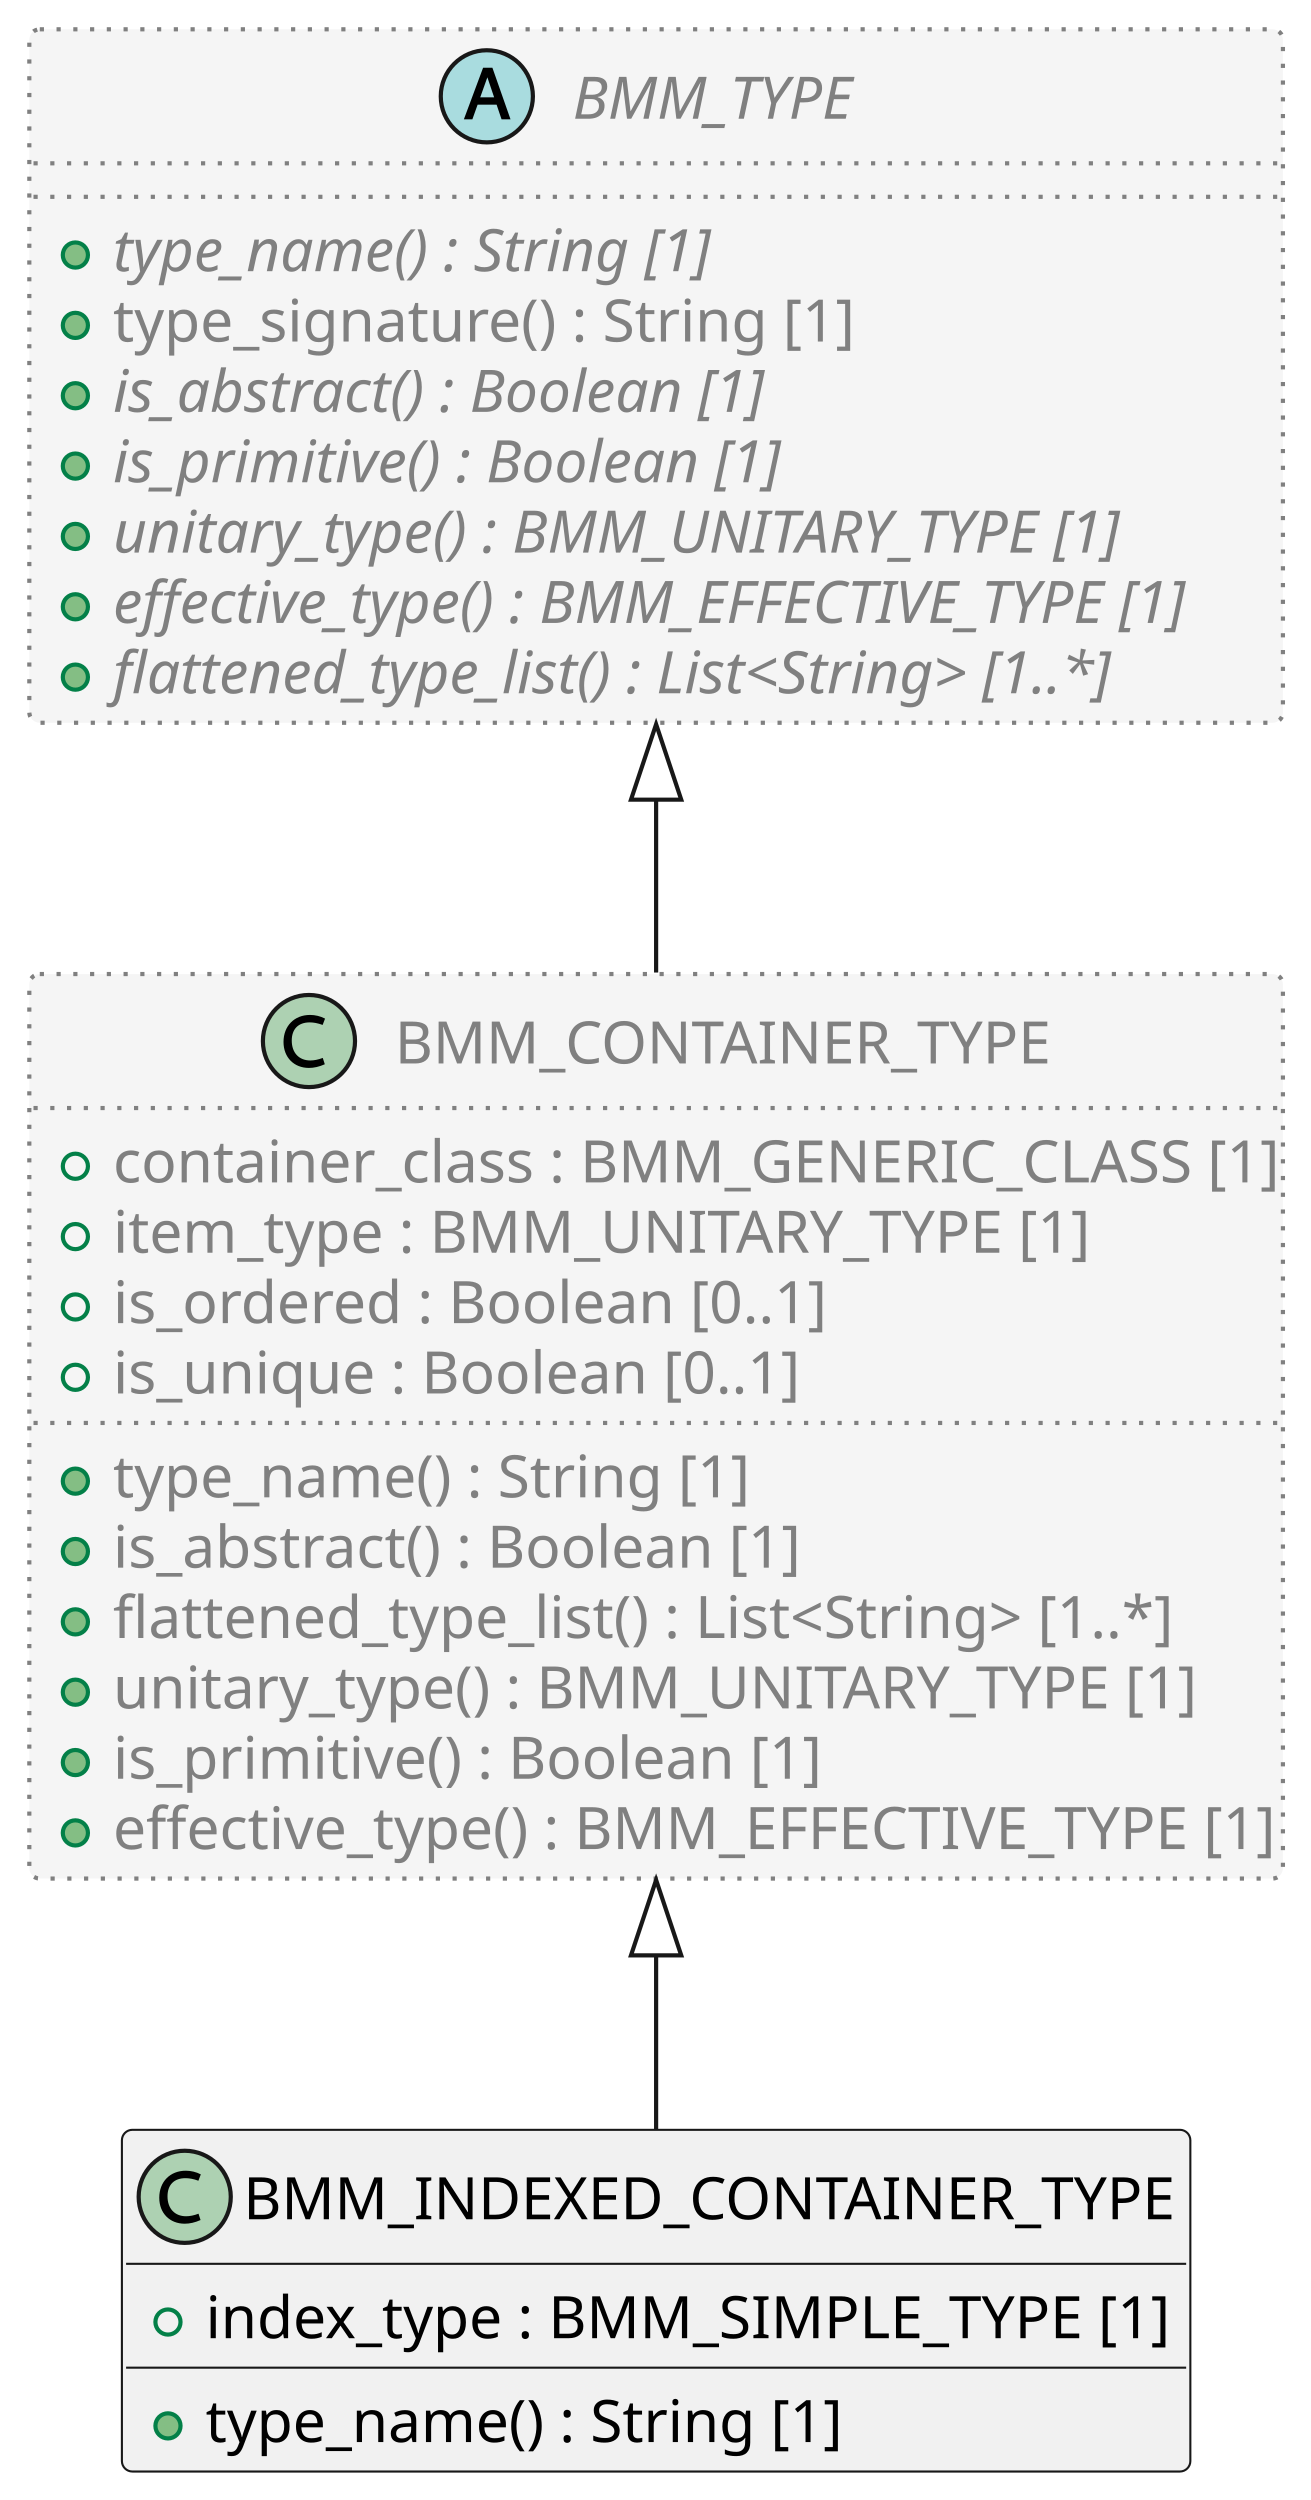
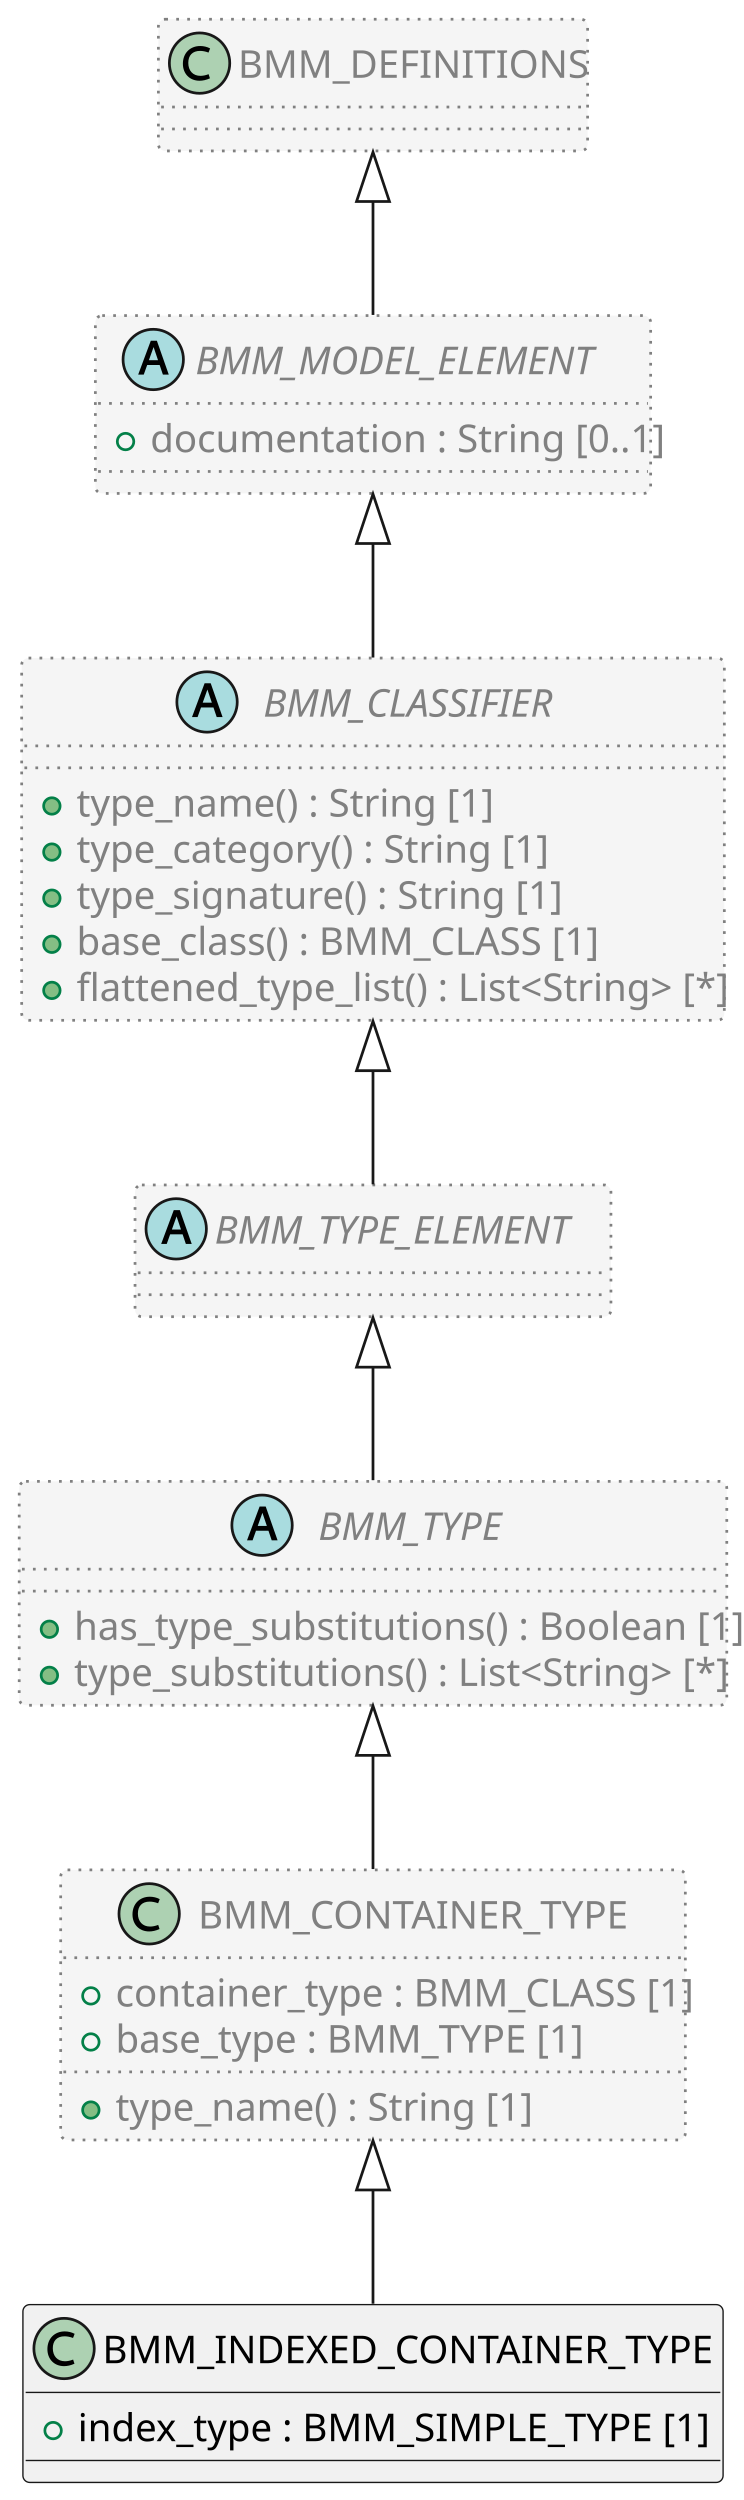
- <svg xmlns="http://www.w3.org/2000/svg" contentStyleType="text/css" data-diagram-type="CLASS" height="597px" preserveAspectRatio="none" style="width:313px;height:597px;background:#FFFFFF;" version="1.1" viewBox="0 0 313 597" width="313px" zoomAndPan="magnify">
+ <svg xmlns="http://www.w3.org/2000/svg" contentStyleType="text/css" data-diagram-type="CLASS" height="911px" preserveAspectRatio="none" style="width:271px;height:911px;background:#FFFFFF;" version="1.1" viewBox="0 0 271 911" width="271px" zoomAndPan="magnify">
  <defs />
  <g>
    <g class="entity" data-entity="BMM_INDEXED_CONTAINER_TYPE" data-source-line="2" data-uid="ent0002" id="entity_BMM_INDEXED_CONTAINER_TYPE">
-       <rect fill="#F1F1F1" height="81.6" rx="2.5" ry="2.5" style="stroke:#181818;stroke-width:0.5;" width="255.145" x="29.11" y="508.6" />
-       <ellipse cx="44.11" cy="524.6" fill="#ADD1B2" rx="11" ry="11" style="stroke:#181818;stroke-width:1;" />
-       <path d="M44.11,531.022 C45.282,531.022 46.516,530.756 47.891,530.147 L47.407,528.631 C46.313,529.053 45.297,529.241 44.438,529.241 C41.719,529.241 40.001,527.397 40.001,524.491 C40.001,521.741 41.563,520.147 44.297,520.147 C45.219,520.147 46.235,520.334 47.376,520.756 L47.954,519.241 C46.86,518.663 45.563,518.366 44.376,518.366 C40.61,518.366 38.032,521.006 38.032,524.819 C38.032,528.491 40.516,531.022 44.11,531.022 Z " fill="#000000" />
-       <text fill="#000000" font-family="sans-serif" font-size="14" lengthAdjust="spacing" textLength="223.145" x="58.11" y="529.962">BMM_INDEXED_CONTAINER_TYPE</text>
-       <line style="stroke:#181818;stroke-width:0.5;" x1="30.11" x2="283.255" y1="540.6" y2="540.6" />
-       <ellipse cx="40.11" cy="554.5" fill="none" rx="3" ry="3" style="stroke:#038048;stroke-width:1;" />
-       <text fill="#000000" font-family="sans-serif" font-size="14" lengthAdjust="spacing" textLength="222.403" x="49.11" y="558.362">index_type : BMM_SIMPLE_TYPE [1]</text>
-       <line style="stroke:#181818;stroke-width:0.5;" x1="30.11" x2="283.255" y1="565.4" y2="565.4" />
-       <ellipse cx="40.11" cy="579.3" fill="#84BE84" rx="3" ry="3" style="stroke:#038048;stroke-width:1;" />
-       <text fill="#000000" font-family="sans-serif" font-size="14" lengthAdjust="spacing" textLength="143.471" x="49.11" y="583.162">type_name() : String [1]</text>
+       <rect fill="#F1F1F1" height="64.8" rx="2.5" ry="2.5" style="stroke:#181818;stroke-width:0.5;" width="255.145" x="8.35" y="839.8" />
+       <ellipse cx="23.35" cy="855.8" fill="#ADD1B2" rx="11" ry="11" style="stroke:#181818;stroke-width:1;" />
+       <path d="M23.35,862.222 C24.522,862.222 25.756,861.956 27.131,861.347 L26.647,859.831 C25.553,860.253 24.538,860.441 23.678,860.441 C20.959,860.441 19.241,858.597 19.241,855.691 C19.241,852.941 20.803,851.347 23.538,851.347 C24.459,851.347 25.475,851.534 26.616,851.956 L27.194,850.441 C26.1,849.862 24.803,849.566 23.616,849.566 C19.85,849.566 17.272,852.206 17.272,856.019 C17.272,859.691 19.756,862.222 23.35,862.222 Z " fill="#000000" />
+       <text fill="#000000" font-family="sans-serif" font-size="14" lengthAdjust="spacing" textLength="223.145" x="37.35" y="861.162">BMM_INDEXED_CONTAINER_TYPE</text>
+       <line style="stroke:#181818;stroke-width:0.5;" x1="9.35" x2="262.495" y1="871.8" y2="871.8" />
+       <ellipse cx="19.35" cy="885.7" fill="none" rx="3" ry="3" style="stroke:#038048;stroke-width:1;" />
+       <text fill="#000000" font-family="sans-serif" font-size="14" lengthAdjust="spacing" textLength="222.403" x="28.35" y="889.562">index_type : BMM_SIMPLE_TYPE [1]</text>
+       <line style="stroke:#181818;stroke-width:0.5;" x1="9.35" x2="262.495" y1="896.6" y2="896.6" />
    </g>
-     <g class="entity" data-entity="BMM_CONTAINER_TYPE" data-source-line="7" data-uid="ent0003" id="entity_BMM_CONTAINER_TYPE">
-       <rect fill="#F5F5F5" height="215.999" rx="2.5" ry="2.5" style="stroke:#808080;stroke-width:1;stroke-dasharray:1,3;" width="299.363" x="7" y="232.6" />
-       <ellipse cx="73.78" cy="248.6" fill="#ADD1B2" rx="11" ry="11" style="stroke:#181818;stroke-width:1;" />
-       <path d="M73.78,255.022 C74.952,255.022 76.186,254.756 77.561,254.147 L77.077,252.631 C75.983,253.053 74.967,253.241 74.108,253.241 C71.389,253.241 69.67,251.397 69.67,248.491 C69.67,245.741 71.233,244.147 73.967,244.147 C74.889,244.147 75.905,244.334 77.045,244.756 L77.624,243.241 C76.53,242.662 75.233,242.366 74.045,242.366 C70.28,242.366 67.702,245.006 67.702,248.819 C67.702,252.491 70.186,255.022 73.78,255.022 Z " fill="#000000" />
-       <text fill="#808080" font-family="sans-serif" font-size="14" lengthAdjust="spacing" textLength="157.303" x="94.28" y="253.962">BMM_CONTAINER_TYPE</text>
-       <line style="stroke:#808080;stroke-width:1;stroke-dasharray:1,3;" x1="8" x2="305.363" y1="264.6" y2="264.6" />
-       <ellipse cx="18" cy="278.5" fill="none" rx="3" ry="3" style="stroke:#038048;stroke-width:1;" />
-       <text fill="#808080" font-family="sans-serif" font-size="14" lengthAdjust="spacing" textLength="270.367" x="27" y="282.362">container_class : BMM_GENERIC_CLASS [1]</text>
-       <ellipse cx="18" cy="295.3" fill="none" rx="3" ry="3" style="stroke:#038048;stroke-width:1;" />
-       <text fill="#808080" font-family="sans-serif" font-size="14" lengthAdjust="spacing" textLength="227.471" x="27" y="299.162">item_type : BMM_UNITARY_TYPE [1]</text>
-       <ellipse cx="18" cy="312.1" fill="none" rx="3" ry="3" style="stroke:#038048;stroke-width:1;" />
-       <text fill="#808080" font-family="sans-serif" font-size="14" lengthAdjust="spacing" textLength="161.573" x="27" y="315.962">is_ordered : Boolean [0..1]</text>
-       <ellipse cx="18" cy="328.9" fill="none" rx="3" ry="3" style="stroke:#038048;stroke-width:1;" />
-       <text fill="#808080" font-family="sans-serif" font-size="14" lengthAdjust="spacing" textLength="154.713" x="27" y="332.762">is_unique : Boolean [0..1]</text>
-       <line style="stroke:#808080;stroke-width:1;stroke-dasharray:1,3;" x1="8" x2="305.363" y1="339.8" y2="339.8" />
-       <ellipse cx="18" cy="353.7" fill="#84BE84" rx="3" ry="3" style="stroke:#038048;stroke-width:1;" />
-       <text fill="#808080" font-family="sans-serif" font-size="14" lengthAdjust="spacing" textLength="143.471" x="27" y="357.562">type_name() : String [1]</text>
-       <ellipse cx="18" cy="370.5" fill="#84BE84" rx="3" ry="3" style="stroke:#038048;stroke-width:1;" />
-       <text fill="#808080" font-family="sans-serif" font-size="14" lengthAdjust="spacing" textLength="155.735" x="27" y="374.362">is_abstract() : Boolean [1]</text>
-       <ellipse cx="18" cy="387.3" fill="#84BE84" rx="3" ry="3" style="stroke:#038048;stroke-width:1;" />
-       <text fill="#808080" font-family="sans-serif" font-size="14" lengthAdjust="spacing" textLength="243.137" x="27" y="391.161">flattened_type_list() : List&lt;String&gt; [1..*]</text>
-       <ellipse cx="18" cy="404.099" fill="#84BE84" rx="3" ry="3" style="stroke:#038048;stroke-width:1;" />
-       <text fill="#808080" font-family="sans-serif" font-size="14" lengthAdjust="spacing" textLength="251.019" x="27" y="407.961">unitary_type() : BMM_UNITARY_TYPE [1]</text>
-       <ellipse cx="18" cy="420.899" fill="#84BE84" rx="3" ry="3" style="stroke:#038048;stroke-width:1;" />
-       <text fill="#808080" font-family="sans-serif" font-size="14" lengthAdjust="spacing" textLength="160.173" x="27" y="424.761">is_primitive() : Boolean [1]</text>
-       <ellipse cx="18" cy="437.699" fill="#84BE84" rx="3" ry="3" style="stroke:#038048;stroke-width:1;" />
-       <text fill="#808080" font-family="sans-serif" font-size="14" lengthAdjust="spacing" textLength="273.363" x="27" y="441.561">effective_type() : BMM_EFFECTIVE_TYPE [1]</text>
+     <g class="entity" data-entity="BMM_CONTAINER_TYPE" data-source-line="6" data-uid="ent0003" id="entity_BMM_CONTAINER_TYPE">
+       <rect fill="#F5F5F5" height="98.4" rx="2.5" ry="2.5" style="stroke:#808080;stroke-width:1;stroke-dasharray:1,3;" width="227.627" x="22.11" y="681.4" />
+       <ellipse cx="54.356" cy="697.4" fill="#ADD1B2" rx="11" ry="11" style="stroke:#181818;stroke-width:1;" />
+       <path d="M54.356,703.822 C55.528,703.822 56.762,703.556 58.137,702.947 L57.653,701.431 C56.559,701.853 55.543,702.041 54.684,702.041 C51.965,702.041 50.246,700.197 50.246,697.291 C50.246,694.541 51.809,692.947 54.543,692.947 C55.465,692.947 56.481,693.134 57.621,693.556 L58.2,692.041 C57.106,691.462 55.809,691.166 54.621,691.166 C50.856,691.166 48.278,693.806 48.278,697.619 C48.278,701.291 50.762,703.822 54.356,703.822 Z " fill="#000000" />
+       <text fill="#808080" font-family="sans-serif" font-size="14" lengthAdjust="spacing" textLength="157.303" x="72.188" y="702.762">BMM_CONTAINER_TYPE</text>
+       <line style="stroke:#808080;stroke-width:1;stroke-dasharray:1,3;" x1="23.11" x2="248.737" y1="713.4" y2="713.4" />
+       <ellipse cx="33.11" cy="727.3" fill="none" rx="3" ry="3" style="stroke:#038048;stroke-width:1;" />
+       <text fill="#808080" font-family="sans-serif" font-size="14" lengthAdjust="spacing" textLength="201.627" x="42.11" y="731.162">container_type : BMM_CLASS [1]</text>
+       <ellipse cx="33.11" cy="744.1" fill="none" rx="3" ry="3" style="stroke:#038048;stroke-width:1;" />
+       <text fill="#808080" font-family="sans-serif" font-size="14" lengthAdjust="spacing" textLength="164.093" x="42.11" y="747.962">base_type : BMM_TYPE [1]</text>
+       <line style="stroke:#808080;stroke-width:1;stroke-dasharray:1,3;" x1="23.11" x2="248.737" y1="755" y2="755" />
+       <ellipse cx="33.11" cy="768.9" fill="#84BE84" rx="3" ry="3" style="stroke:#038048;stroke-width:1;" />
+       <text fill="#808080" font-family="sans-serif" font-size="14" lengthAdjust="spacing" textLength="143.471" x="42.11" y="772.762">type_name() : String [1]</text>
    </g>
-     <g class="entity" data-entity="BMM_TYPE" data-source-line="20" data-uid="ent0004" id="entity_BMM_TYPE">
-       <rect fill="#F5F5F5" height="165.6" rx="2.5" ry="2.5" style="stroke:#808080;stroke-width:1;stroke-dasharray:1,3;" width="299.363" x="7" y="7" />
-       <ellipse cx="116.256" cy="23" fill="#A9DCDF" rx="11" ry="11" style="stroke:#181818;stroke-width:1;" />
-       <path d="M110.771,28.5 L112.802,28.5 L116.849,17.156 L115.943,17.156 L119.771,28.5 L121.912,28.5 L117.584,16.172 L115.365,16.172 L110.771,28.5 Z M113.099,25 L119.537,25 L119.537,23.25 L113.099,23.25 L113.099,25 Z " fill="#000000" />
-       <text fill="#808080" font-family="sans-serif" font-size="14" font-style="italic" lengthAdjust="spacing" textLength="72.352" x="136.756" y="28.362">BMM_TYPE</text>
-       <line style="stroke:#808080;stroke-width:1;stroke-dasharray:1,3;" x1="8" x2="305.363" y1="39" y2="39" />
-       <line style="stroke:#808080;stroke-width:1;stroke-dasharray:1,3;" x1="8" x2="305.363" y1="47" y2="47" />
-       <ellipse cx="18" cy="60.9" fill="#84BE84" rx="3" ry="3" style="stroke:#038048;stroke-width:1;" />
-       <text fill="#808080" font-family="sans-serif" font-size="14" font-style="italic" lengthAdjust="spacing" textLength="143.471" x="27" y="64.762">type_name() : String [1]</text>
-       <ellipse cx="18" cy="77.7" fill="#84BE84" rx="3" ry="3" style="stroke:#038048;stroke-width:1;" />
-       <text fill="#808080" font-family="sans-serif" font-size="14" lengthAdjust="spacing" textLength="167.131" x="27" y="81.562">type_signature() : String [1]</text>
-       <ellipse cx="18" cy="94.5" fill="#84BE84" rx="3" ry="3" style="stroke:#038048;stroke-width:1;" />
-       <text fill="#808080" font-family="sans-serif" font-size="14" font-style="italic" lengthAdjust="spacing" textLength="155.735" x="27" y="98.362">is_abstract() : Boolean [1]</text>
-       <ellipse cx="18" cy="111.3" fill="#84BE84" rx="3" ry="3" style="stroke:#038048;stroke-width:1;" />
-       <text fill="#808080" font-family="sans-serif" font-size="14" font-style="italic" lengthAdjust="spacing" textLength="160.173" x="27" y="115.162">is_primitive() : Boolean [1]</text>
-       <ellipse cx="18" cy="128.1" fill="#84BE84" rx="3" ry="3" style="stroke:#038048;stroke-width:1;" />
-       <text fill="#808080" font-family="sans-serif" font-size="14" font-style="italic" lengthAdjust="spacing" textLength="251.019" x="27" y="131.962">unitary_type() : BMM_UNITARY_TYPE [1]</text>
-       <ellipse cx="18" cy="144.9" fill="#84BE84" rx="3" ry="3" style="stroke:#038048;stroke-width:1;" />
-       <text fill="#808080" font-family="sans-serif" font-size="14" font-style="italic" lengthAdjust="spacing" textLength="273.363" x="27" y="148.762">effective_type() : BMM_EFFECTIVE_TYPE [1]</text>
-       <ellipse cx="18" cy="161.7" fill="#84BE84" rx="3" ry="3" style="stroke:#038048;stroke-width:1;" />
-       <text fill="#808080" font-family="sans-serif" font-size="14" font-style="italic" lengthAdjust="spacing" textLength="243.137" x="27" y="165.561">flattened_type_list() : List&lt;String&gt; [1..*]</text>
+     <g class="entity" data-entity="BMM_TYPE" data-source-line="12" data-uid="ent0004" id="entity_BMM_TYPE">
+       <rect fill="#F5F5F5" height="81.6" rx="2.5" ry="2.5" style="stroke:#808080;stroke-width:1;stroke-dasharray:1,3;" width="257.839" x="7" y="539.8" />
+       <ellipse cx="95.494" cy="555.8" fill="#A9DCDF" rx="11" ry="11" style="stroke:#181818;stroke-width:1;" />
+       <path d="M90.009,561.3 L92.041,561.3 L96.087,549.956 L95.181,549.956 L99.009,561.3 L101.15,561.3 L96.822,548.972 L94.603,548.972 L90.009,561.3 Z M92.337,557.8 L98.775,557.8 L98.775,556.05 L92.337,556.05 L92.337,557.8 Z " fill="#000000" />
+       <text fill="#808080" font-family="sans-serif" font-size="14" font-style="italic" lengthAdjust="spacing" textLength="72.352" x="115.994" y="561.162">BMM_TYPE</text>
+       <line style="stroke:#808080;stroke-width:1;stroke-dasharray:1,3;" x1="8" x2="263.839" y1="571.8" y2="571.8" />
+       <line style="stroke:#808080;stroke-width:1;stroke-dasharray:1,3;" x1="8" x2="263.839" y1="579.8" y2="579.8" />
+       <ellipse cx="18" cy="593.7" fill="#84BE84" rx="3" ry="3" style="stroke:#038048;stroke-width:1;" />
+       <text fill="#808080" font-family="sans-serif" font-size="14" lengthAdjust="spacing" textLength="231.839" x="27" y="597.562">has_type_substitutions() : Boolean [1]</text>
+       <ellipse cx="18" cy="610.5" fill="#84BE84" rx="3" ry="3" style="stroke:#038048;stroke-width:1;" />
+       <text fill="#808080" font-family="sans-serif" font-size="14" lengthAdjust="spacing" textLength="228.549" x="27" y="614.362">type_substitutions() : List&lt;String&gt; [*]</text>
    </g>
-     <g class="link" data-entity-1="BMM_TYPE" data-entity-2="BMM_CONTAINER_TYPE" data-source-line="30" data-uid="lnk5" id="link_BMM_TYPE_BMM_CONTAINER_TYPE">
-       <path codeLine="30" d="M156.68,190.96 C156.68,209.92 156.68,212.38 156.68,232.24" fill="none" id="BMM_TYPE-backto-BMM_CONTAINER_TYPE" style="stroke:#181818;stroke-width:1;" />
-       <polygon fill="none" points="156.68,172.96,150.68,190.96,162.68,190.96,156.68,172.96" style="stroke:#181818;stroke-width:1;" />
+     <g class="entity" data-entity="BMM_TYPE_ELEMENT" data-source-line="17" data-uid="ent0005" id="entity_BMM_TYPE_ELEMENT">
+       <rect fill="#F5F5F5" height="48" rx="2.5" ry="2.5" style="stroke:#808080;stroke-width:1;stroke-dasharray:1,3;" width="173.413" x="49.21" y="431.8" />
+       <ellipse cx="64.21" cy="447.8" fill="#A9DCDF" rx="11" ry="11" style="stroke:#181818;stroke-width:1;" />
+       <path d="M58.726,453.3 L60.757,453.3 L64.804,441.956 L63.898,441.956 L67.726,453.3 L69.866,453.3 L65.538,440.972 L63.319,440.972 L58.726,453.3 Z M61.054,449.8 L67.491,449.8 L67.491,448.05 L61.054,448.05 L61.054,449.8 Z " fill="#000000" />
+       <text fill="#808080" font-family="sans-serif" font-size="14" font-style="italic" lengthAdjust="spacing" textLength="141.413" x="78.21" y="453.162">BMM_TYPE_ELEMENT</text>
+       <line style="stroke:#808080;stroke-width:1;stroke-dasharray:1,3;" x1="50.21" x2="221.623" y1="463.8" y2="463.8" />
+       <line style="stroke:#808080;stroke-width:1;stroke-dasharray:1,3;" x1="50.21" x2="221.623" y1="471.8" y2="471.8" />
    </g>
-     <g class="link" data-entity-1="BMM_CONTAINER_TYPE" data-entity-2="BMM_INDEXED_CONTAINER_TYPE" data-source-line="32" data-uid="lnk6" id="link_BMM_CONTAINER_TYPE_BMM_INDEXED_CONTAINER_TYPE">
-       <path codeLine="32" d="M156.68,466.94 C156.68,488.18 156.68,491.2 156.68,508.41" fill="none" id="BMM_CONTAINER_TYPE-backto-BMM_INDEXED_CONTAINER_TYPE" style="stroke:#181818;stroke-width:1;" />
-       <polygon fill="none" points="156.68,448.94,150.68,466.94,162.68,466.94,156.68,448.94" style="stroke:#181818;stroke-width:1;" />
+     <g class="entity" data-entity="BMM_CLASSIFIER" data-source-line="20" data-uid="ent0006" id="entity_BMM_CLASSIFIER">
+       <rect fill="#F5F5F5" height="132" rx="2.5" ry="2.5" style="stroke:#808080;stroke-width:1;stroke-dasharray:1,3;" width="256.047" x="7.9" y="239.8" />
+       <ellipse cx="75.45" cy="255.8" fill="#A9DCDF" rx="11" ry="11" style="stroke:#181818;stroke-width:1;" />
+       <path d="M69.965,261.3 L71.997,261.3 L76.043,249.956 L75.137,249.956 L78.965,261.3 L81.106,261.3 L76.778,248.972 L74.559,248.972 L69.965,261.3 Z M72.293,257.8 L78.731,257.8 L78.731,256.05 L72.293,256.05 L72.293,257.8 Z " fill="#000000" />
+       <text fill="#808080" font-family="sans-serif" font-size="14" font-style="italic" lengthAdjust="spacing" textLength="112.448" x="95.95" y="261.162">BMM_CLASSIFIER</text>
+       <line style="stroke:#808080;stroke-width:1;stroke-dasharray:1,3;" x1="8.9" x2="262.947" y1="271.8" y2="271.8" />
+       <line style="stroke:#808080;stroke-width:1;stroke-dasharray:1,3;" x1="8.9" x2="262.947" y1="279.8" y2="279.8" />
+       <ellipse cx="18.9" cy="293.7" fill="#84BE84" rx="3" ry="3" style="stroke:#038048;stroke-width:1;" />
+       <text fill="#808080" font-family="sans-serif" font-size="14" lengthAdjust="spacing" textLength="143.471" x="27.9" y="297.562">type_name() : String [1]</text>
+       <ellipse cx="18.9" cy="310.5" fill="#84BE84" rx="3" ry="3" style="stroke:#038048;stroke-width:1;" />
+       <text fill="#808080" font-family="sans-serif" font-size="14" lengthAdjust="spacing" textLength="162.637" x="27.9" y="314.362">type_category() : String [1]</text>
+       <ellipse cx="18.9" cy="327.3" fill="#84BE84" rx="3" ry="3" style="stroke:#038048;stroke-width:1;" />
+       <text fill="#808080" font-family="sans-serif" font-size="14" lengthAdjust="spacing" textLength="167.131" x="27.9" y="331.162">type_signature() : String [1]</text>
+       <ellipse cx="18.9" cy="344.1" fill="#84BE84" rx="3" ry="3" style="stroke:#038048;stroke-width:1;" />
+       <text fill="#808080" font-family="sans-serif" font-size="14" lengthAdjust="spacing" textLength="183.833" x="27.9" y="347.962">base_class() : BMM_CLASS [1]</text>
+       <ellipse cx="18.9" cy="360.9" fill="#84BE84" rx="3" ry="3" style="stroke:#038048;stroke-width:1;" />
+       <text fill="#808080" font-family="sans-serif" font-size="14" lengthAdjust="spacing" textLength="230.047" x="27.9" y="364.762">flattened_type_list() : List&lt;String&gt; [*]</text>
+     </g>
+     <g class="entity" data-entity="BMM_MODEL_ELEMENT" data-source-line="28" data-uid="ent0007" id="entity_BMM_MODEL_ELEMENT">
+       <rect fill="#F5F5F5" height="64.8" rx="2.5" ry="2.5" style="stroke:#808080;stroke-width:1;stroke-dasharray:1,3;" width="202.343" x="34.75" y="115" />
+       <ellipse cx="55.839" cy="131" fill="#A9DCDF" rx="11" ry="11" style="stroke:#181818;stroke-width:1;" />
+       <path d="M50.354,136.5 L52.385,136.5 L56.432,125.156 L55.526,125.156 L59.354,136.5 L61.495,136.5 L57.167,124.172 L54.948,124.172 L50.354,136.5 Z M52.682,133 L59.12,133 L59.12,131.25 L52.682,131.25 L52.682,133 Z " fill="#000000" />
+       <text fill="#808080" font-family="sans-serif" font-size="14" font-style="italic" lengthAdjust="spacing" textLength="156.813" x="71.192" y="136.362">BMM_MODEL_ELEMENT</text>
+       <line style="stroke:#808080;stroke-width:1;stroke-dasharray:1,3;" x1="35.75" x2="236.093" y1="147" y2="147" />
+       <ellipse cx="45.75" cy="160.9" fill="none" rx="3" ry="3" style="stroke:#038048;stroke-width:1;" />
+       <text fill="#808080" font-family="sans-serif" font-size="14" lengthAdjust="spacing" textLength="176.343" x="54.75" y="164.762">documentation : String [0..1]</text>
+       <line style="stroke:#808080;stroke-width:1;stroke-dasharray:1,3;" x1="35.75" x2="236.093" y1="171.8" y2="171.8" />
+     </g>
+     <g class="entity" data-entity="BMM_DEFINITIONS" data-source-line="32" data-uid="ent0008" id="entity_BMM_DEFINITIONS">
+       <rect fill="#F5F5F5" height="48" rx="2.5" ry="2.5" style="stroke:#808080;stroke-width:1;stroke-dasharray:1,3;" width="156.404" x="57.72" y="7" />
+       <ellipse cx="72.72" cy="23" fill="#ADD1B2" rx="11" ry="11" style="stroke:#181818;stroke-width:1;" />
+       <path d="M72.72,29.422 C73.892,29.422 75.126,29.156 76.501,28.547 L76.017,27.031 C74.923,27.453 73.907,27.641 73.048,27.641 C70.329,27.641 68.611,25.797 68.611,22.891 C68.611,20.141 70.173,18.547 72.907,18.547 C73.829,18.547 74.845,18.734 75.986,19.156 L76.564,17.641 C75.47,17.062 74.173,16.766 72.986,16.766 C69.22,16.766 66.642,19.406 66.642,23.219 C66.642,26.891 69.126,29.422 72.72,29.422 Z " fill="#000000" />
+       <text fill="#808080" font-family="sans-serif" font-size="14" lengthAdjust="spacing" textLength="124.403" x="86.72" y="28.362">BMM_DEFINITIONS</text>
+       <line style="stroke:#808080;stroke-width:1;stroke-dasharray:1,3;" x1="58.72" x2="213.124" y1="39" y2="39" />
+       <line style="stroke:#808080;stroke-width:1;stroke-dasharray:1,3;" x1="58.72" x2="213.124" y1="47" y2="47" />
+     </g>
+     <g class="link" data-entity-1="BMM_DEFINITIONS" data-entity-2="BMM_MODEL_ELEMENT" data-source-line="35" data-uid="lnk9" id="link_BMM_DEFINITIONS_BMM_MODEL_ELEMENT">
+       <path codeLine="35" d="M135.92,73.43 C135.92,90.55 135.92,95.97 135.92,114.76" fill="none" id="BMM_DEFINITIONS-backto-BMM_MODEL_ELEMENT" style="stroke:#181818;stroke-width:1;" />
+       <polygon fill="none" points="135.92,55.43,129.92,73.43,141.92,73.43,135.92,55.43" style="stroke:#181818;stroke-width:1;" />
+     </g>
+     <g class="link" data-entity-1="BMM_MODEL_ELEMENT" data-entity-2="BMM_CLASSIFIER" data-source-line="37" data-uid="lnk10" id="link_BMM_MODEL_ELEMENT_BMM_CLASSIFIER">
+       <path codeLine="37" d="M135.92,198.05 C135.92,215.19 135.92,219.02 135.92,239.61" fill="none" id="BMM_MODEL_ELEMENT-backto-BMM_CLASSIFIER" style="stroke:#181818;stroke-width:1;" />
+       <polygon fill="none" points="135.92,180.05,129.92,198.05,141.92,198.05,135.92,180.05" style="stroke:#181818;stroke-width:1;" />
+     </g>
+     <g class="link" data-entity-1="BMM_CLASSIFIER" data-entity-2="BMM_TYPE_ELEMENT" data-source-line="39" data-uid="lnk11" id="link_BMM_CLASSIFIER_BMM_TYPE_ELEMENT">
+       <path codeLine="39" d="M135.92,390.15 C135.92,411.36 135.92,415.54 135.92,431.58" fill="none" id="BMM_CLASSIFIER-backto-BMM_TYPE_ELEMENT" style="stroke:#181818;stroke-width:1;" />
+       <polygon fill="none" points="135.92,372.15,129.92,390.15,141.92,390.15,135.92,372.15" style="stroke:#181818;stroke-width:1;" />
+     </g>
+     <g class="link" data-entity-1="BMM_TYPE_ELEMENT" data-entity-2="BMM_TYPE" data-source-line="41" data-uid="lnk12" id="link_BMM_TYPE_ELEMENT_BMM_TYPE">
+       <path codeLine="41" d="M135.92,498.19 C135.92,514.89 135.92,519.78 135.92,539.38" fill="none" id="BMM_TYPE_ELEMENT-backto-BMM_TYPE" style="stroke:#181818;stroke-width:1;" />
+       <polygon fill="none" points="135.92,480.19,129.92,498.19,141.92,498.19,135.92,480.19" style="stroke:#181818;stroke-width:1;" />
+     </g>
+     <g class="link" data-entity-1="BMM_TYPE" data-entity-2="BMM_CONTAINER_TYPE" data-source-line="43" data-uid="lnk13" id="link_BMM_TYPE_BMM_CONTAINER_TYPE">
+       <path codeLine="43" d="M135.92,639.65 C135.92,657.97 135.92,661.84 135.92,681.08" fill="none" id="BMM_TYPE-backto-BMM_CONTAINER_TYPE" style="stroke:#181818;stroke-width:1;" />
+       <polygon fill="none" points="135.92,621.65,129.92,639.65,141.92,639.65,135.92,621.65" style="stroke:#181818;stroke-width:1;" />
+     </g>
+     <g class="link" data-entity-1="BMM_CONTAINER_TYPE" data-entity-2="BMM_INDEXED_CONTAINER_TYPE" data-source-line="45" data-uid="lnk14" id="link_BMM_CONTAINER_TYPE_BMM_INDEXED_CONTAINER_TYPE">
+       <path codeLine="45" d="M135.92,798.03 C135.92,817.72 135.92,821.92 135.92,839.48" fill="none" id="BMM_CONTAINER_TYPE-backto-BMM_INDEXED_CONTAINER_TYPE" style="stroke:#181818;stroke-width:1;" />
+       <polygon fill="none" points="135.92,780.03,129.92,798.03,141.92,798.03,135.92,780.03" style="stroke:#181818;stroke-width:1;" />
    </g>
  </g>
</svg>
